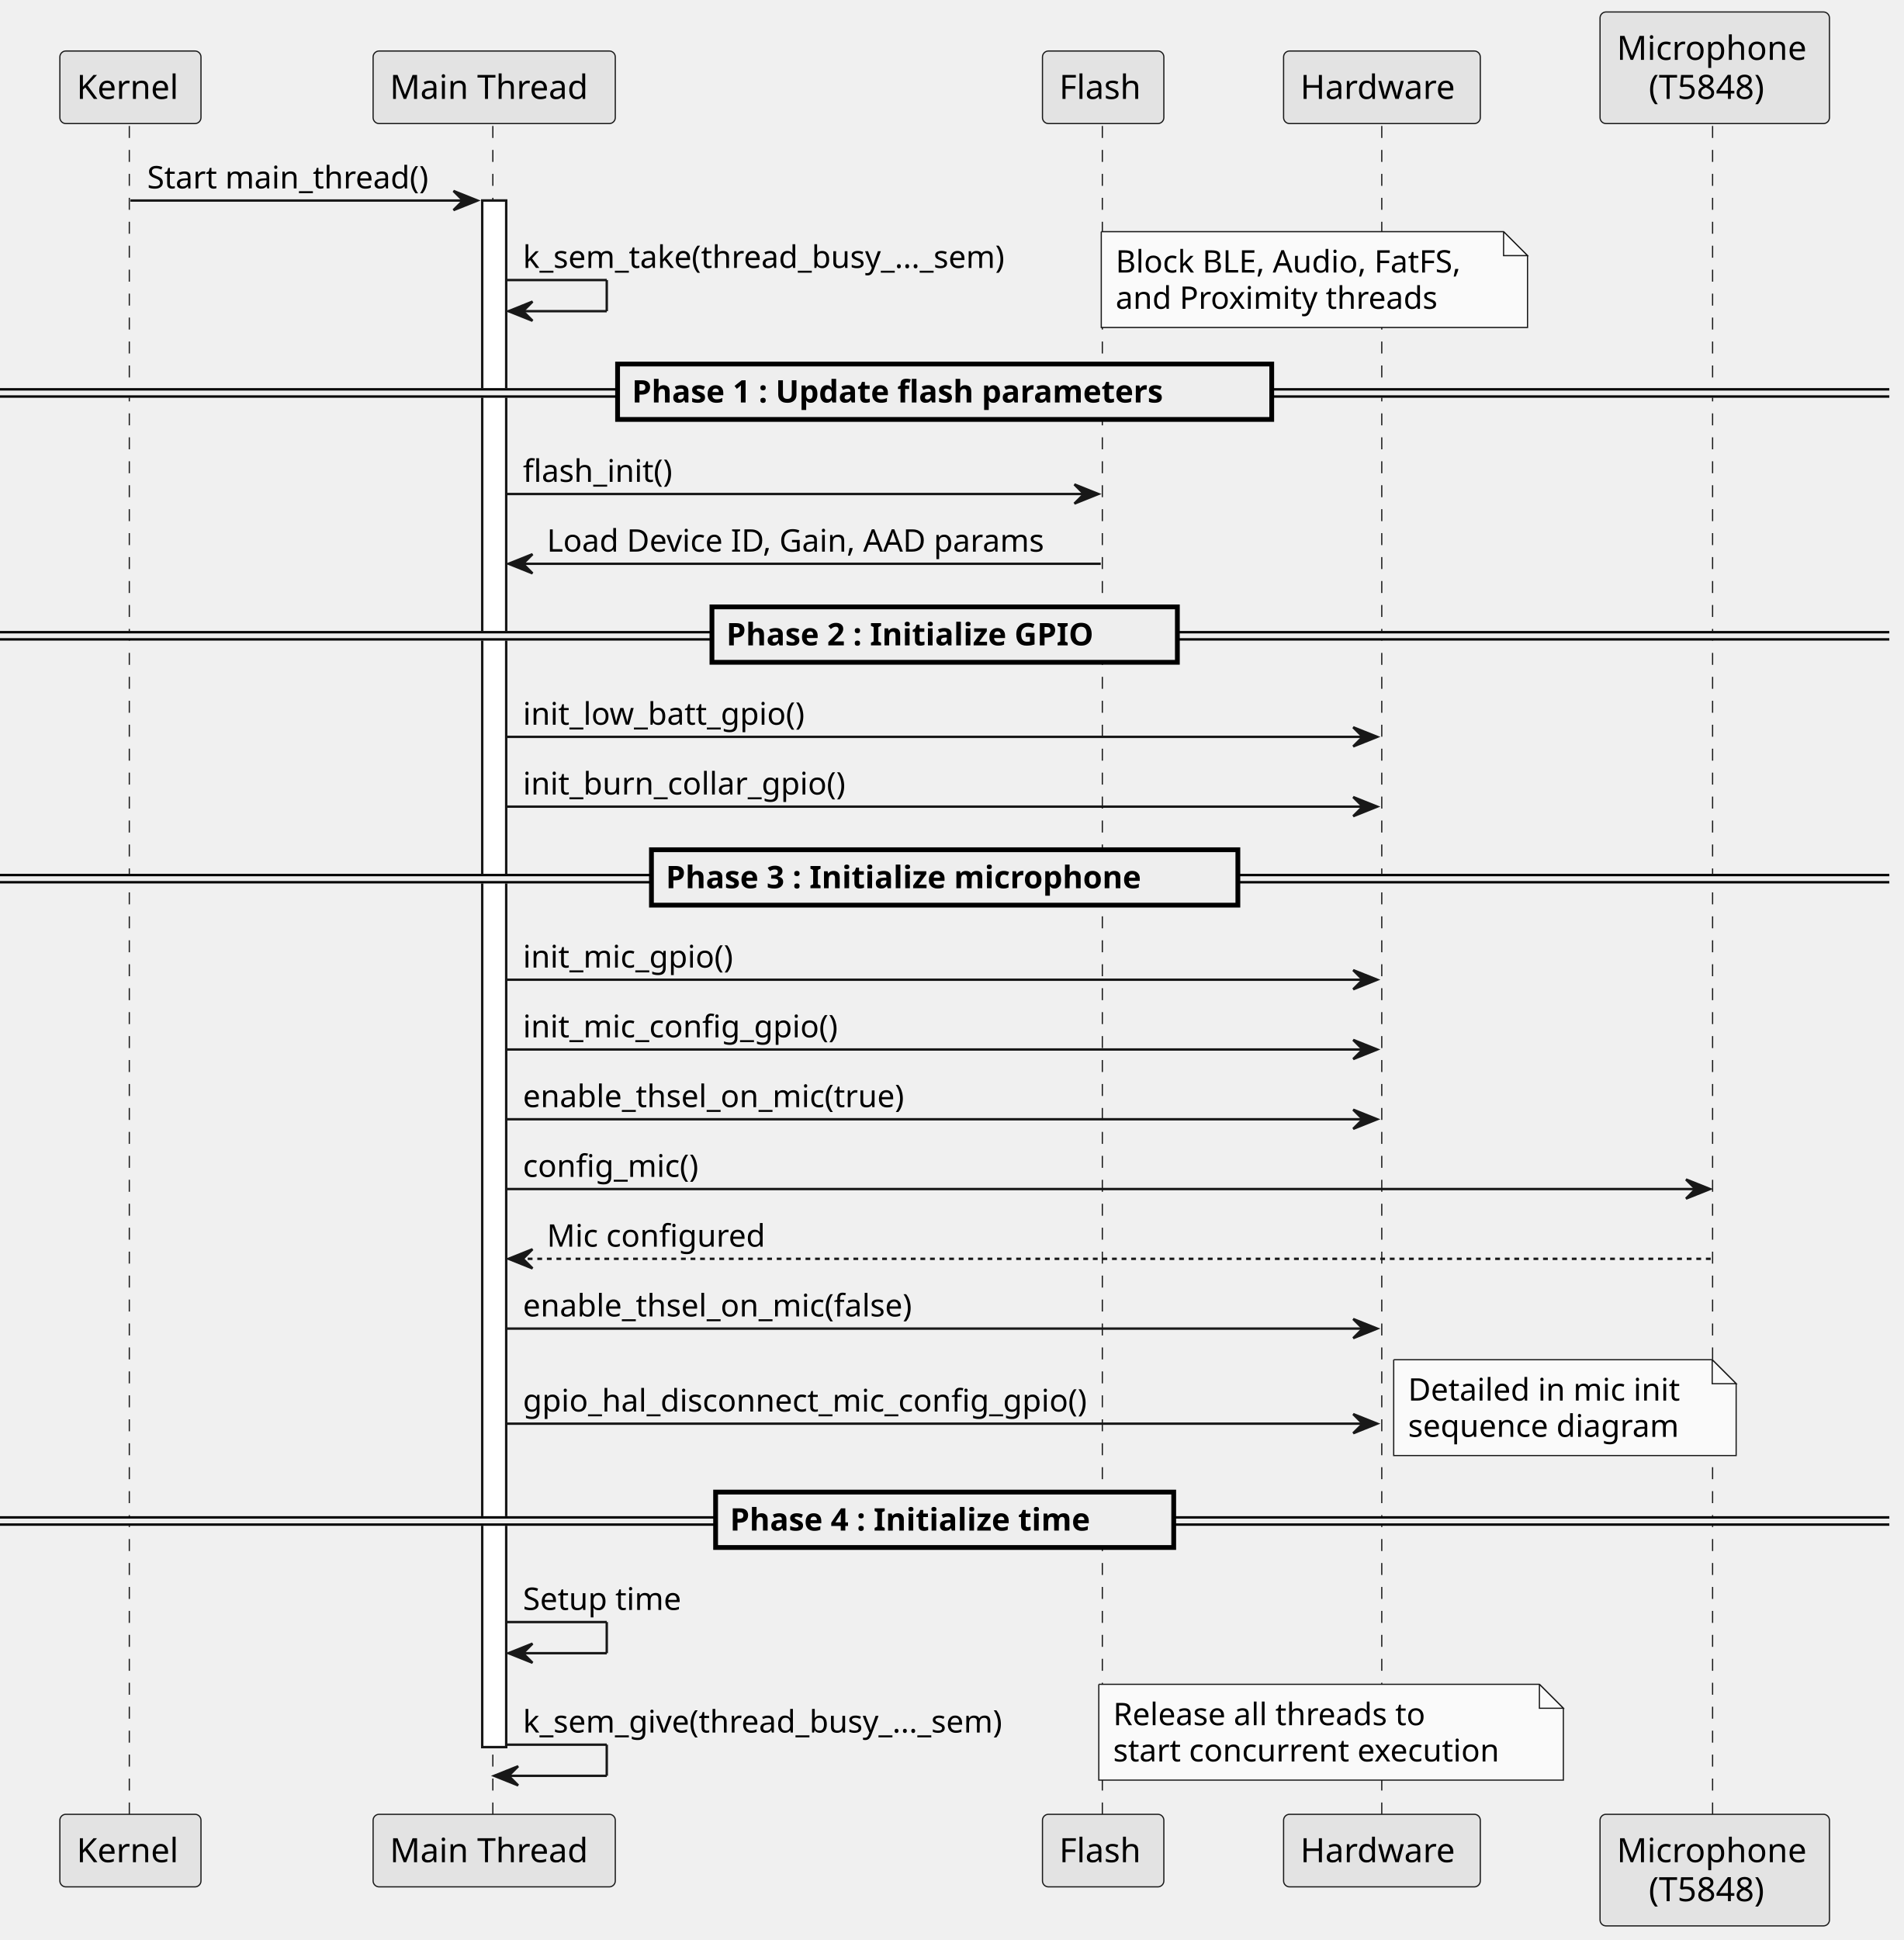
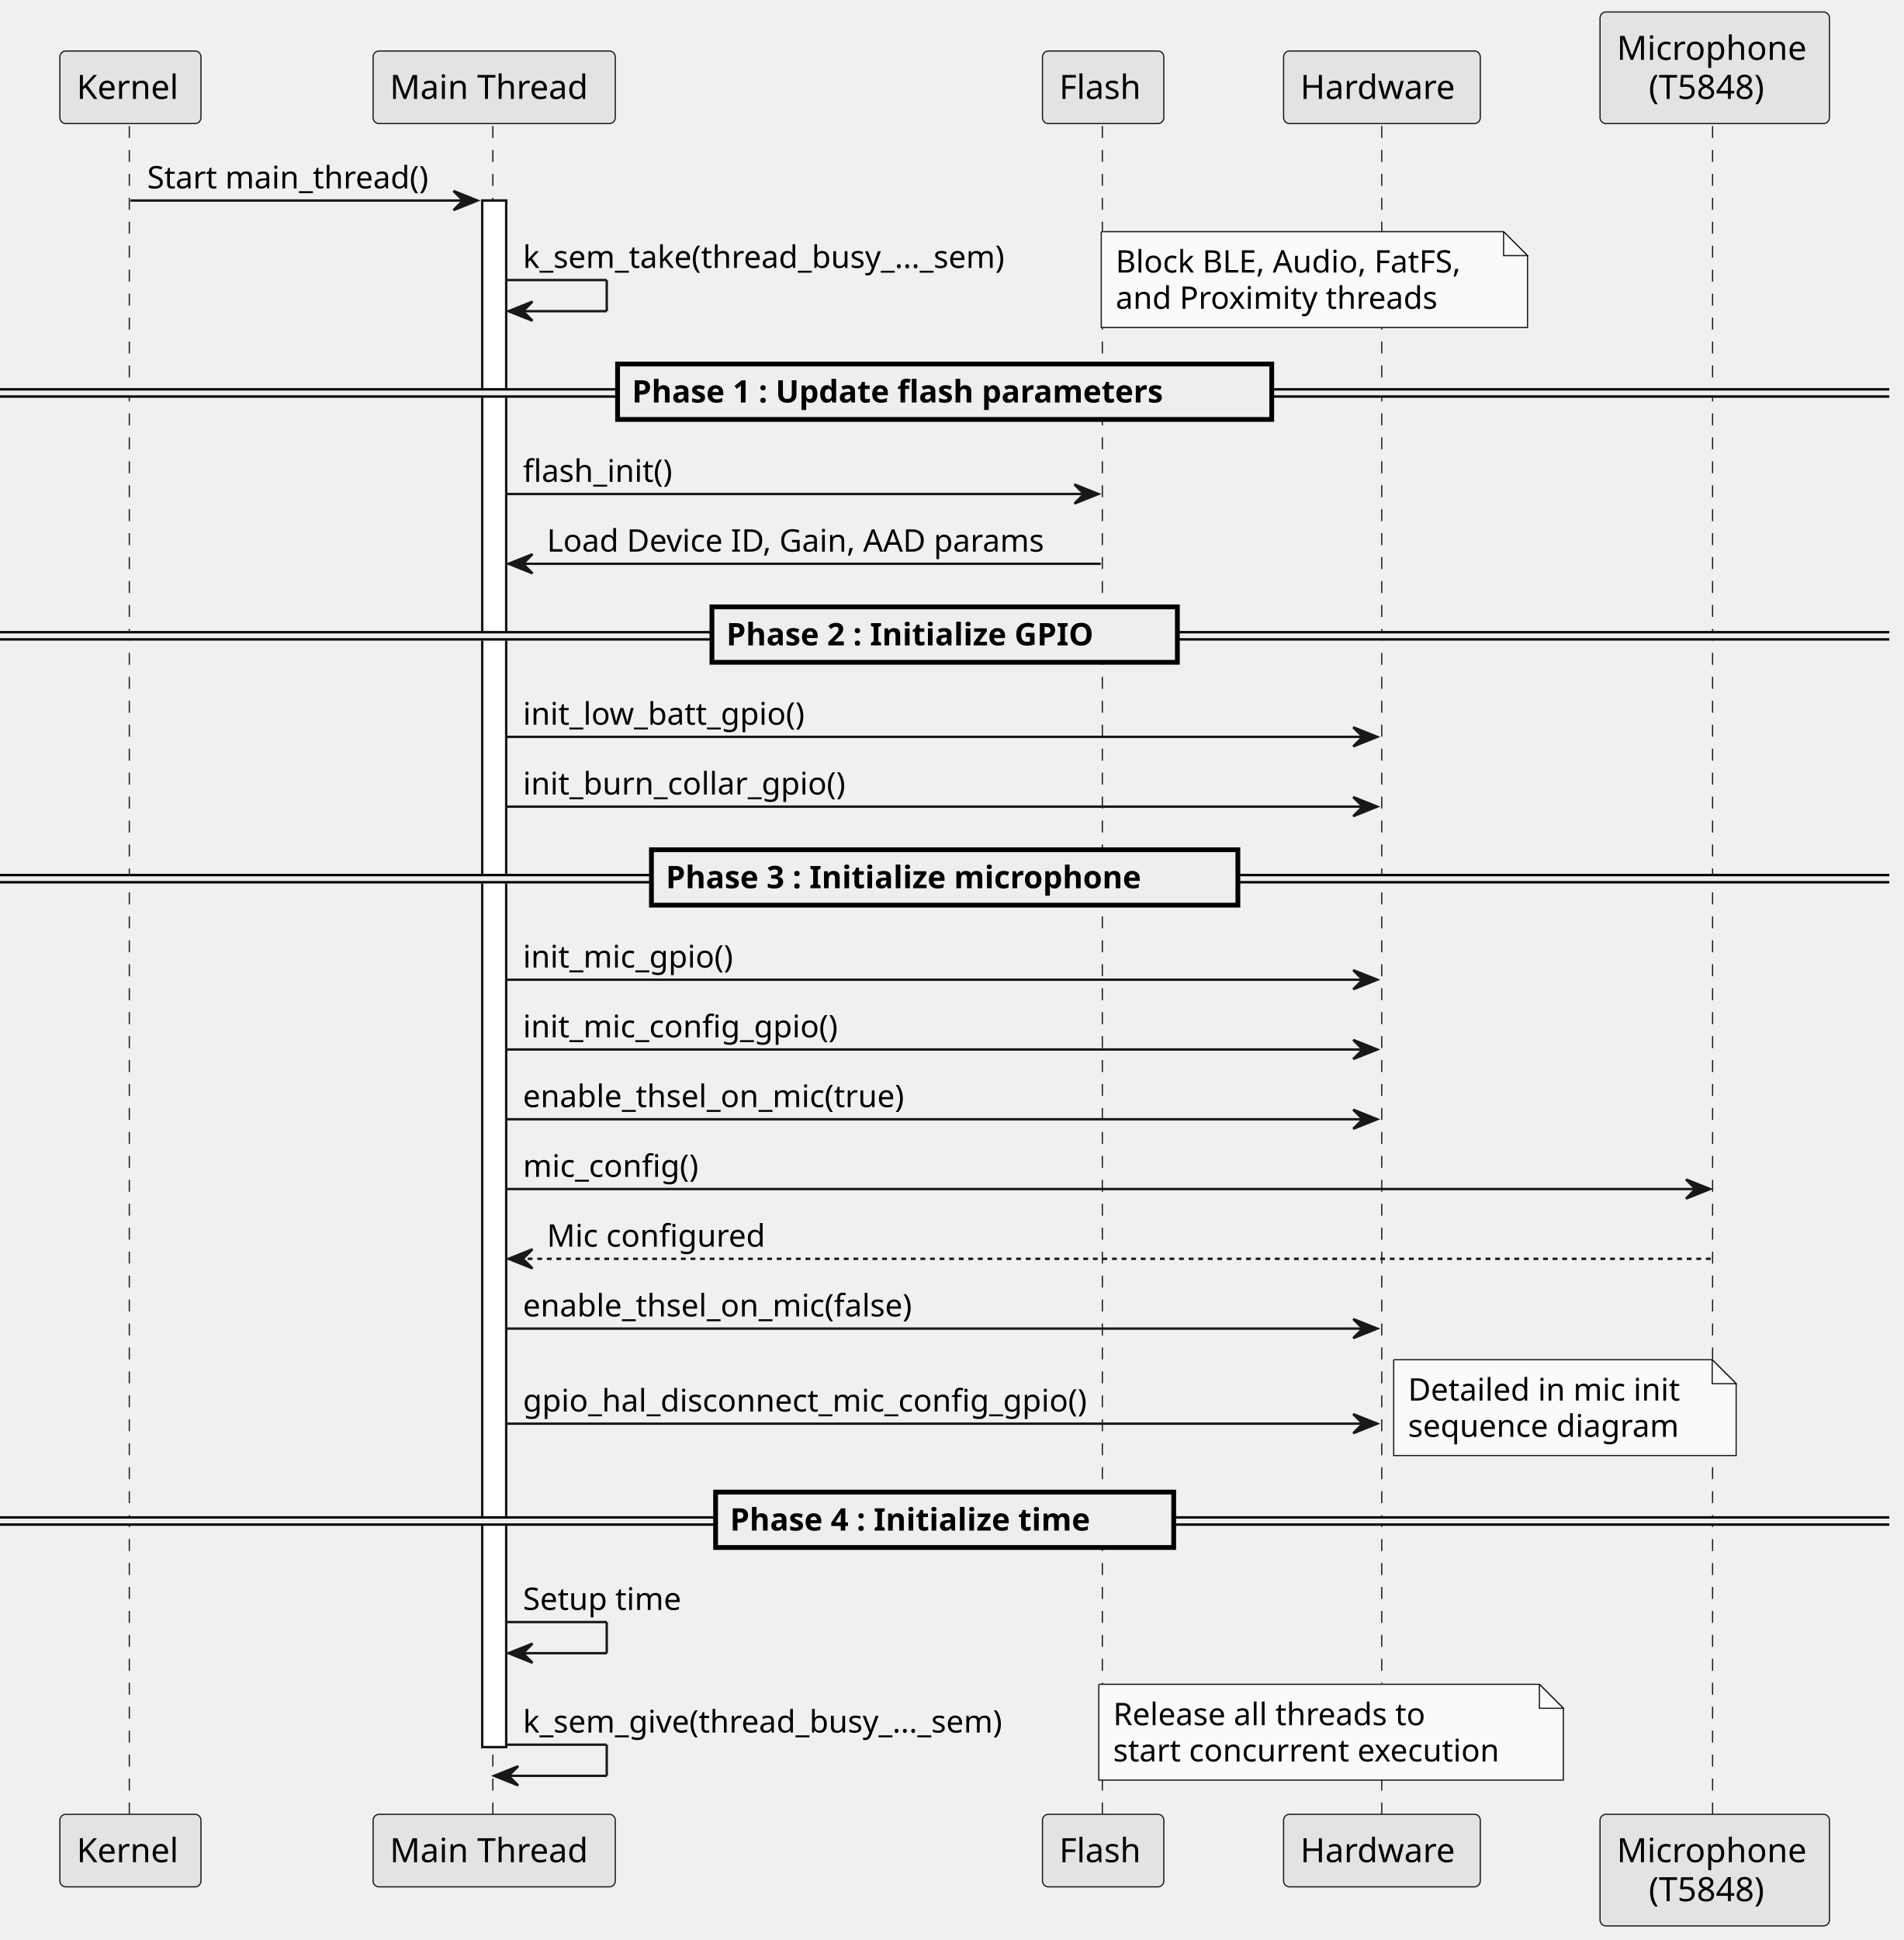
<svg xmlns="http://www.w3.org/2000/svg" contentStyleType="text/css" data-diagram-type="SEQUENCE" height="810px" preserveAspectRatio="none" style="width:795px;height:810px;background:#FFFFFF;" version="1.1" viewBox="0 0 795 810" width="795px" zoomAndPan="magnify">
  <defs />
  <g>
    <g>
      <rect fill="#FFFFFF" height="645.723" style="stroke:#181818;stroke-width:1;" width="10" x="201.375" y="83.727" />
    </g>
    <g class="participant-lifeline" data-entity-uid="part1" data-qualified-name="Boot" id="part1-lifeline">
      <g>
        <rect fill="#000000" fill-opacity="0" height="705.922" width="8" x="50.463" y="52.594" />
        <line style="stroke:#181818;stroke-width:0.5;stroke-dasharray:5,5;" x1="54" x2="54" y1="52.594" y2="758.516" />
      </g>
    </g>
    <g class="participant-lifeline" data-entity-uid="part2" data-qualified-name="Main" id="part2-lifeline">
      <g>
        <rect fill="#000000" fill-opacity="0" height="705.922" width="8" x="202.375" y="52.594" />
        <line style="stroke:#181818;stroke-width:0.5;stroke-dasharray:5,5;" x1="205.809" x2="205.809" y1="52.594" y2="758.516" />
      </g>
    </g>
    <g class="participant-lifeline" data-entity-uid="part3" data-qualified-name="Flash" id="part3-lifeline">
      <g>
        <rect fill="#000000" fill-opacity="0" height="705.922" width="8" x="456.672" y="52.594" />
        <line style="stroke:#181818;stroke-width:0.5;stroke-dasharray:5,5;" x1="460.328" x2="460.328" y1="52.594" y2="758.516" />
      </g>
    </g>
    <g class="participant-lifeline" data-entity-uid="part4" data-qualified-name="HW" id="part4-lifeline">
      <g>
        <rect fill="#000000" fill-opacity="0" height="705.922" width="8" x="573.09" y="52.594" />
        <line style="stroke:#181818;stroke-width:0.5;stroke-dasharray:5,5;" x1="577.016" x2="577.016" y1="52.594" y2="758.516" />
      </g>
    </g>
    <g class="participant-lifeline" data-entity-uid="part5" data-qualified-name="Mic" id="part5-lifeline">
      <g>
        <rect fill="#000000" fill-opacity="0" height="705.922" width="8" x="712.063" y="52.594" />
        <line style="stroke:#181818;stroke-width:0.5;stroke-dasharray:5,5;" x1="715.164" x2="715.164" y1="52.594" y2="758.516" />
      </g>
    </g>
    <g class="participant participant-head" data-entity-uid="part1" data-qualified-name="Boot" id="part1-head">
      <rect fill="#E3E3E3" height="30.297" rx="2.5" ry="2.5" style="stroke:#181818;stroke-width:0.5;" width="58.926" x="25" y="21.297" />
      <text fill="#000000" font-family="sans-serif" font-size="14" lengthAdjust="spacing" textLength="44.926" x="32" y="41.292">Kernel</text>
    </g>
    <g class="participant participant-tail" data-entity-uid="part1" data-qualified-name="Boot" id="part1-tail">
      <rect fill="#E3E3E3" height="30.297" rx="2.5" ry="2.5" style="stroke:#181818;stroke-width:0.5;" width="58.926" x="25" y="757.516" />
      <text fill="#000000" font-family="sans-serif" font-size="14" lengthAdjust="spacing" textLength="44.926" x="32" y="777.511">Kernel</text>
    </g>
    <g class="participant participant-head" data-entity-uid="part2" data-qualified-name="Main" id="part2-head">
      <rect fill="#E3E3E3" height="30.297" rx="2.5" ry="2.5" style="stroke:#181818;stroke-width:0.5;" width="101.131" x="155.809" y="21.297" />
      <text fill="#000000" font-family="sans-serif" font-size="14" lengthAdjust="spacing" textLength="87.131" x="162.809" y="41.292">Main Thread</text>
    </g>
    <g class="participant participant-tail" data-entity-uid="part2" data-qualified-name="Main" id="part2-tail">
      <rect fill="#E3E3E3" height="30.297" rx="2.5" ry="2.5" style="stroke:#181818;stroke-width:0.5;" width="101.131" x="155.809" y="757.516" />
      <text fill="#000000" font-family="sans-serif" font-size="14" lengthAdjust="spacing" textLength="87.131" x="162.809" y="777.511">Main Thread</text>
    </g>
    <g class="participant participant-head" data-entity-uid="part3" data-qualified-name="Flash" id="part3-head">
      <rect fill="#E3E3E3" height="30.297" rx="2.5" ry="2.5" style="stroke:#181818;stroke-width:0.5;" width="50.688" x="435.328" y="21.297" />
      <text fill="#000000" font-family="sans-serif" font-size="14" lengthAdjust="spacing" textLength="36.688" x="442.328" y="41.292">Flash</text>
    </g>
    <g class="participant participant-tail" data-entity-uid="part3" data-qualified-name="Flash" id="part3-tail">
      <rect fill="#E3E3E3" height="30.297" rx="2.5" ry="2.5" style="stroke:#181818;stroke-width:0.5;" width="50.688" x="435.328" y="757.516" />
      <text fill="#000000" font-family="sans-serif" font-size="14" lengthAdjust="spacing" textLength="36.688" x="442.328" y="777.511">Flash</text>
    </g>
    <g class="participant participant-head" data-entity-uid="part4" data-qualified-name="HW" id="part4-head">
      <rect fill="#E3E3E3" height="30.297" rx="2.5" ry="2.5" style="stroke:#181818;stroke-width:0.5;" width="82.147" x="536.016" y="21.297" />
      <text fill="#000000" font-family="sans-serif" font-size="14" lengthAdjust="spacing" textLength="68.147" x="543.016" y="41.292">Hardware</text>
    </g>
    <g class="participant participant-tail" data-entity-uid="part4" data-qualified-name="HW" id="part4-tail">
      <rect fill="#E3E3E3" height="30.297" rx="2.5" ry="2.5" style="stroke:#181818;stroke-width:0.5;" width="82.147" x="536.016" y="757.516" />
      <text fill="#000000" font-family="sans-serif" font-size="14" lengthAdjust="spacing" textLength="68.147" x="543.016" y="777.511">Hardware</text>
    </g>
    <g class="participant participant-head" data-entity-uid="part5" data-qualified-name="Mic" id="part5-head">
      <rect fill="#E3E3E3" height="46.594" rx="2.5" ry="2.5" style="stroke:#181818;stroke-width:0.5;" width="95.799" x="668.164" y="5" />
      <text fill="#000000" font-family="sans-serif" font-size="14" lengthAdjust="spacing" textLength="81.799" x="675.164" y="24.995">Microphone</text>
      <text fill="#000000" font-family="sans-serif" font-size="14" lengthAdjust="spacing" textLength="55.105" x="688.511" y="41.292">(T5848)</text>
    </g>
    <g class="participant participant-tail" data-entity-uid="part5" data-qualified-name="Mic" id="part5-tail">
      <rect fill="#E3E3E3" height="46.594" rx="2.5" ry="2.5" style="stroke:#181818;stroke-width:0.5;" width="95.799" x="668.164" y="757.516" />
      <text fill="#000000" font-family="sans-serif" font-size="14" lengthAdjust="spacing" textLength="81.799" x="675.164" y="777.511">Microphone</text>
      <text fill="#000000" font-family="sans-serif" font-size="14" lengthAdjust="spacing" textLength="55.105" x="688.511" y="793.808">(T5848)</text>
    </g>
    <g>
      <rect fill="#FFFFFF" height="645.723" style="stroke:#181818;stroke-width:1;" width="10" x="201.375" y="83.727" />
    </g>
    <g class="message" data-entity-1="part1" data-entity-2="part2" id="msg1">
      <polygon fill="#181818" points="189.375,79.727,199.375,83.727,189.375,87.727,193.375,83.727" style="stroke:#181818;stroke-width:1;" />
      <line style="stroke:#181818;stroke-width:1;" x1="54.463" x2="195.375" y1="83.727" y2="83.727" />
      <text fill="#000000" font-family="sans-serif" font-size="13" lengthAdjust="spacing" textLength="127.912" x="61.463" y="78.661">Start main_thread()</text>
    </g>
    <g class="message" data-entity-1="part2" data-entity-2="part2" id="msg2">
      <line style="stroke:#181818;stroke-width:1;" x1="211.375" x2="253.375" y1="116.926" y2="116.926" />
      <line style="stroke:#181818;stroke-width:1;" x1="253.375" x2="253.375" y1="116.926" y2="129.926" />
      <line style="stroke:#181818;stroke-width:1;" x1="212.375" x2="253.375" y1="129.926" y2="129.926" />
      <polygon fill="#181818" points="222.375,125.926,212.375,129.926,222.375,133.926,218.375,129.926" style="stroke:#181818;stroke-width:1;" />
      <text fill="#000000" font-family="sans-serif" font-size="13" lengthAdjust="spacing" textLength="219.883" x="218.375" y="111.86">k_sem_take(thread_busy_..._sem)</text>
    </g>
    <path d="M459.883,96.727 L459.883,136.727 L637.883,136.727 L637.883,106.727 L627.883,96.727 L459.883,96.727" fill="#FAFAFA" style="stroke:#181818;stroke-width:0.5;" />
    <path d="M627.883,96.727 L627.883,106.727 L637.883,106.727 L627.883,96.727" fill="#FAFAFA" style="stroke:#181818;stroke-width:0.5;" />
    <text fill="#000000" font-family="sans-serif" font-size="13" lengthAdjust="spacing" textLength="157.549" x="465.883" y="113.793">Block BLE, Audio, FatFS,</text>
    <text fill="#000000" font-family="sans-serif" font-size="13" lengthAdjust="spacing" textLength="143.901" x="465.883" y="128.926">and Proximity threads</text>
    <rect fill="#EEEEEE" height="3" style="stroke:#EEEEEE;stroke-width:1;" width="788.962" x="0" y="162.559" />
    <line style="stroke:#000000;stroke-width:1;" x1="0" x2="788.962" y1="162.559" y2="162.559" />
    <line style="stroke:#000000;stroke-width:1;" x1="0" x2="788.962" y1="165.559" y2="165.559" />
    <rect fill="#EEEEEE" height="23.133" style="stroke:#000000;stroke-width:2;" width="273.162" x="257.9" y="151.992" />
    <text fill="#000000" font-family="sans-serif" font-size="13" font-weight="bold" lengthAdjust="spacing" textLength="254.636" x="263.9" y="168.059">Phase 1 : Update flash parameters</text>
    <g class="message" data-entity-1="part2" data-entity-2="part3" id="msg4">
      <polygon fill="#181818" points="448.672,202.258,458.672,206.258,448.672,210.258,452.672,206.258" style="stroke:#181818;stroke-width:1;" />
      <line style="stroke:#181818;stroke-width:1;" x1="211.375" x2="454.672" y1="206.258" y2="206.258" />
      <text fill="#000000" font-family="sans-serif" font-size="13" lengthAdjust="spacing" textLength="68.371" x="218.375" y="201.192">flash_init()</text>
    </g>
    <g class="message" data-entity-1="part3" data-entity-2="part2" id="msg5">
      <polygon fill="#181818" points="222.375,231.391,212.375,235.391,222.375,239.391,218.375,235.391" style="stroke:#181818;stroke-width:1;" />
      <line style="stroke:#181818;stroke-width:1;" x1="216.375" x2="459.672" y1="235.391" y2="235.391" />
      <text fill="#000000" font-family="sans-serif" font-size="13" lengthAdjust="spacing" textLength="225.297" x="228.375" y="230.325">Load Device ID, Gain, AAD params</text>
    </g>
    <rect fill="#EEEEEE" height="3" style="stroke:#EEEEEE;stroke-width:1;" width="788.962" x="0" y="263.957" />
    <line style="stroke:#000000;stroke-width:1;" x1="0" x2="788.962" y1="263.957" y2="263.957" />
    <line style="stroke:#000000;stroke-width:1;" x1="0" x2="788.962" y1="266.957" y2="266.957" />
    <rect fill="#EEEEEE" height="23.133" style="stroke:#000000;stroke-width:2;" width="194.356" x="297.303" y="253.391" />
    <text fill="#000000" font-family="sans-serif" font-size="13" font-weight="bold" lengthAdjust="spacing" textLength="175.83" x="303.303" y="269.457">Phase 2 : Initialize GPIO</text>
    <g class="message" data-entity-1="part2" data-entity-2="part4" id="msg6">
      <polygon fill="#181818" points="565.09,303.656,575.09,307.656,565.09,311.656,569.09,307.656" style="stroke:#181818;stroke-width:1;" />
      <line style="stroke:#181818;stroke-width:1;" x1="211.375" x2="571.09" y1="307.656" y2="307.656" />
      <text fill="#000000" font-family="sans-serif" font-size="13" lengthAdjust="spacing" textLength="126.883" x="218.375" y="302.59">init_low_batt_gpio()</text>
    </g>
    <g class="message" data-entity-1="part2" data-entity-2="part4" id="msg7">
      <polygon fill="#181818" points="565.09,332.789,575.09,336.789,565.09,340.789,569.09,336.789" style="stroke:#181818;stroke-width:1;" />
      <line style="stroke:#181818;stroke-width:1;" x1="211.375" x2="571.09" y1="336.789" y2="336.789" />
      <text fill="#000000" font-family="sans-serif" font-size="13" lengthAdjust="spacing" textLength="143.984" x="218.375" y="331.723">init_burn_collar_gpio()</text>
    </g>
    <rect fill="#EEEEEE" height="3" style="stroke:#EEEEEE;stroke-width:1;" width="788.962" x="0" y="365.356" />
    <line style="stroke:#000000;stroke-width:1;" x1="0" x2="788.962" y1="365.356" y2="365.356" />
    <line style="stroke:#000000;stroke-width:1;" x1="0" x2="788.962" y1="368.356" y2="368.356" />
    <rect fill="#EEEEEE" height="23.133" style="stroke:#000000;stroke-width:2;" width="244.883" x="272.04" y="354.789" />
    <text fill="#000000" font-family="sans-serif" font-size="13" font-weight="bold" lengthAdjust="spacing" textLength="226.357" x="278.04" y="370.856">Phase 3 : Initialize microphone</text>
    <g class="message" data-entity-1="part2" data-entity-2="part4" id="msg8">
      <polygon fill="#181818" points="565.09,405.055,575.09,409.055,565.09,413.055,569.09,409.055" style="stroke:#181818;stroke-width:1;" />
      <line style="stroke:#181818;stroke-width:1;" x1="211.375" x2="571.09" y1="409.055" y2="409.055" />
      <text fill="#000000" font-family="sans-serif" font-size="13" lengthAdjust="spacing" textLength="95.196" x="218.375" y="403.989">init_mic_gpio()</text>
    </g>
    <g class="message" data-entity-1="part2" data-entity-2="part4" id="msg9">
      <polygon fill="#181818" points="565.09,434.188,575.09,438.188,565.09,442.188,569.09,438.188" style="stroke:#181818;stroke-width:1;" />
      <line style="stroke:#181818;stroke-width:1;" x1="211.375" x2="571.09" y1="438.188" y2="438.188" />
      <text fill="#000000" font-family="sans-serif" font-size="13" lengthAdjust="spacing" textLength="141.477" x="218.375" y="433.122">init_mic_config_gpio()</text>
    </g>
    <g class="message" data-entity-1="part2" data-entity-2="part4" id="msg10">
      <polygon fill="#181818" points="565.09,463.32,575.09,467.32,565.09,471.32,569.09,467.32" style="stroke:#181818;stroke-width:1;" />
      <line style="stroke:#181818;stroke-width:1;" x1="211.375" x2="571.09" y1="467.32" y2="467.32" />
      <text fill="#000000" font-family="sans-serif" font-size="13" lengthAdjust="spacing" textLength="171.723" x="218.375" y="462.254">enable_thsel_on_mic(true)</text>
    </g>
    <g class="message" data-entity-1="part2" data-entity-2="part5" id="msg11">
      <polygon fill="#181818" points="704.063,492.453,714.063,496.453,704.063,500.453,708.063,496.453" style="stroke:#181818;stroke-width:1;" />
      <line style="stroke:#181818;stroke-width:1;" x1="211.375" x2="710.063" y1="496.453" y2="496.453" />
-       <text fill="#000000" font-family="sans-serif" font-size="13" lengthAdjust="spacing" textLength="79.847" x="218.375" y="491.387">config_mic()</text>
+       <text fill="#000000" font-family="sans-serif" font-size="13" lengthAdjust="spacing" textLength="79.847" x="218.375" y="491.387">mic_config()</text>
    </g>
    <g class="message" data-entity-1="part5" data-entity-2="part2" id="msg12">
      <polygon fill="#181818" points="222.375,521.586,212.375,525.586,222.375,529.586,218.375,525.586" style="stroke:#181818;stroke-width:1;" />
      <line style="stroke:#181818;stroke-width:1;stroke-dasharray:2,2;" x1="216.375" x2="715.063" y1="525.586" y2="525.586" />
      <text fill="#000000" font-family="sans-serif" font-size="13" lengthAdjust="spacing" textLength="95.723" x="228.375" y="520.52">Mic configured</text>
    </g>
    <g class="message" data-entity-1="part2" data-entity-2="part4" id="msg13">
      <polygon fill="#181818" points="565.09,550.719,575.09,554.719,565.09,558.719,569.09,554.719" style="stroke:#181818;stroke-width:1;" />
      <line style="stroke:#181818;stroke-width:1;" x1="211.375" x2="571.09" y1="554.719" y2="554.719" />
      <text fill="#000000" font-family="sans-serif" font-size="13" lengthAdjust="spacing" textLength="175.97" x="218.375" y="549.653">enable_thsel_on_mic(false)</text>
    </g>
    <g class="message" data-entity-1="part2" data-entity-2="part4" id="msg14">
      <polygon fill="#181818" points="565.09,590.418,575.09,594.418,565.09,598.418,569.09,594.418" style="stroke:#181818;stroke-width:1;" />
      <line style="stroke:#181818;stroke-width:1;" x1="211.375" x2="571.09" y1="594.418" y2="594.418" />
      <text fill="#000000" font-family="sans-serif" font-size="13" lengthAdjust="spacing" textLength="252.262" x="218.375" y="589.352">gpio_hal_disconnect_mic_config_gpio()</text>
    </g>
    <path d="M582,567.719 L582,607.719 L725,607.719 L725,577.719 L715,567.719 L582,567.719" fill="#FAFAFA" style="stroke:#181818;stroke-width:0.5;" />
    <path d="M715,567.719 L715,577.719 L725,577.719 L715,567.719" fill="#FAFAFA" style="stroke:#181818;stroke-width:0.5;" />
    <text fill="#000000" font-family="sans-serif" font-size="13" lengthAdjust="spacing" textLength="122.776" x="588" y="584.786">Detailed in mic init</text>
    <text fill="#000000" font-family="sans-serif" font-size="13" lengthAdjust="spacing" textLength="120.834" x="588" y="599.918">sequence diagram</text>
    <rect fill="#EEEEEE" height="3" style="stroke:#EEEEEE;stroke-width:1;" width="788.962" x="0" y="633.551" />
    <line style="stroke:#000000;stroke-width:1;" x1="0" x2="788.962" y1="633.551" y2="633.551" />
    <line style="stroke:#000000;stroke-width:1;" x1="0" x2="788.962" y1="636.551" y2="636.551" />
    <rect fill="#EEEEEE" height="23.133" style="stroke:#000000;stroke-width:2;" width="191.303" x="298.83" y="622.984" />
    <text fill="#000000" font-family="sans-serif" font-size="13" font-weight="bold" lengthAdjust="spacing" textLength="172.777" x="304.83" y="639.051">Phase 4 : Initialize time</text>
    <g class="message" data-entity-1="part2" data-entity-2="part2" id="msg16">
      <line style="stroke:#181818;stroke-width:1;" x1="211.375" x2="253.375" y1="677.25" y2="677.25" />
      <line style="stroke:#181818;stroke-width:1;" x1="253.375" x2="253.375" y1="677.25" y2="690.25" />
      <line style="stroke:#181818;stroke-width:1;" x1="212.375" x2="253.375" y1="690.25" y2="690.25" />
      <polygon fill="#181818" points="222.375,686.25,212.375,690.25,222.375,694.25,218.375,690.25" style="stroke:#181818;stroke-width:1;" />
      <text fill="#000000" font-family="sans-serif" font-size="13" lengthAdjust="spacing" textLength="71.341" x="218.375" y="672.184">Setup time</text>
    </g>
    <g class="message" data-entity-1="part2" data-entity-2="part2" id="msg17">
      <line style="stroke:#181818;stroke-width:1;" x1="211.375" x2="253.375" y1="728.449" y2="728.449" />
      <line style="stroke:#181818;stroke-width:1;" x1="253.375" x2="253.375" y1="728.449" y2="741.449" />
      <line style="stroke:#181818;stroke-width:1;" x1="206.375" x2="253.375" y1="741.449" y2="741.449" />
      <polygon fill="#181818" points="216.375,737.449,206.375,741.449,216.375,745.449,212.375,741.449" style="stroke:#181818;stroke-width:1;" />
      <text fill="#000000" font-family="sans-serif" font-size="13" lengthAdjust="spacing" textLength="218.848" x="218.375" y="723.383">k_sem_give(thread_busy_..._sem)</text>
    </g>
    <path d="M458.848,703.25 L458.848,743.25 L652.848,743.25 L652.848,713.25 L642.848,703.25 L458.848,703.25" fill="#FAFAFA" style="stroke:#181818;stroke-width:0.5;" />
    <path d="M642.848,703.25 L642.848,713.25 L652.848,713.25 L642.848,703.25" fill="#FAFAFA" style="stroke:#181818;stroke-width:0.5;" />
    <text fill="#000000" font-family="sans-serif" font-size="13" lengthAdjust="spacing" textLength="141.686" x="464.848" y="720.317">Release all threads to</text>
    <text fill="#000000" font-family="sans-serif" font-size="13" lengthAdjust="spacing" textLength="173.272" x="464.848" y="735.45">start concurrent execution</text>
  </g>
</svg>
